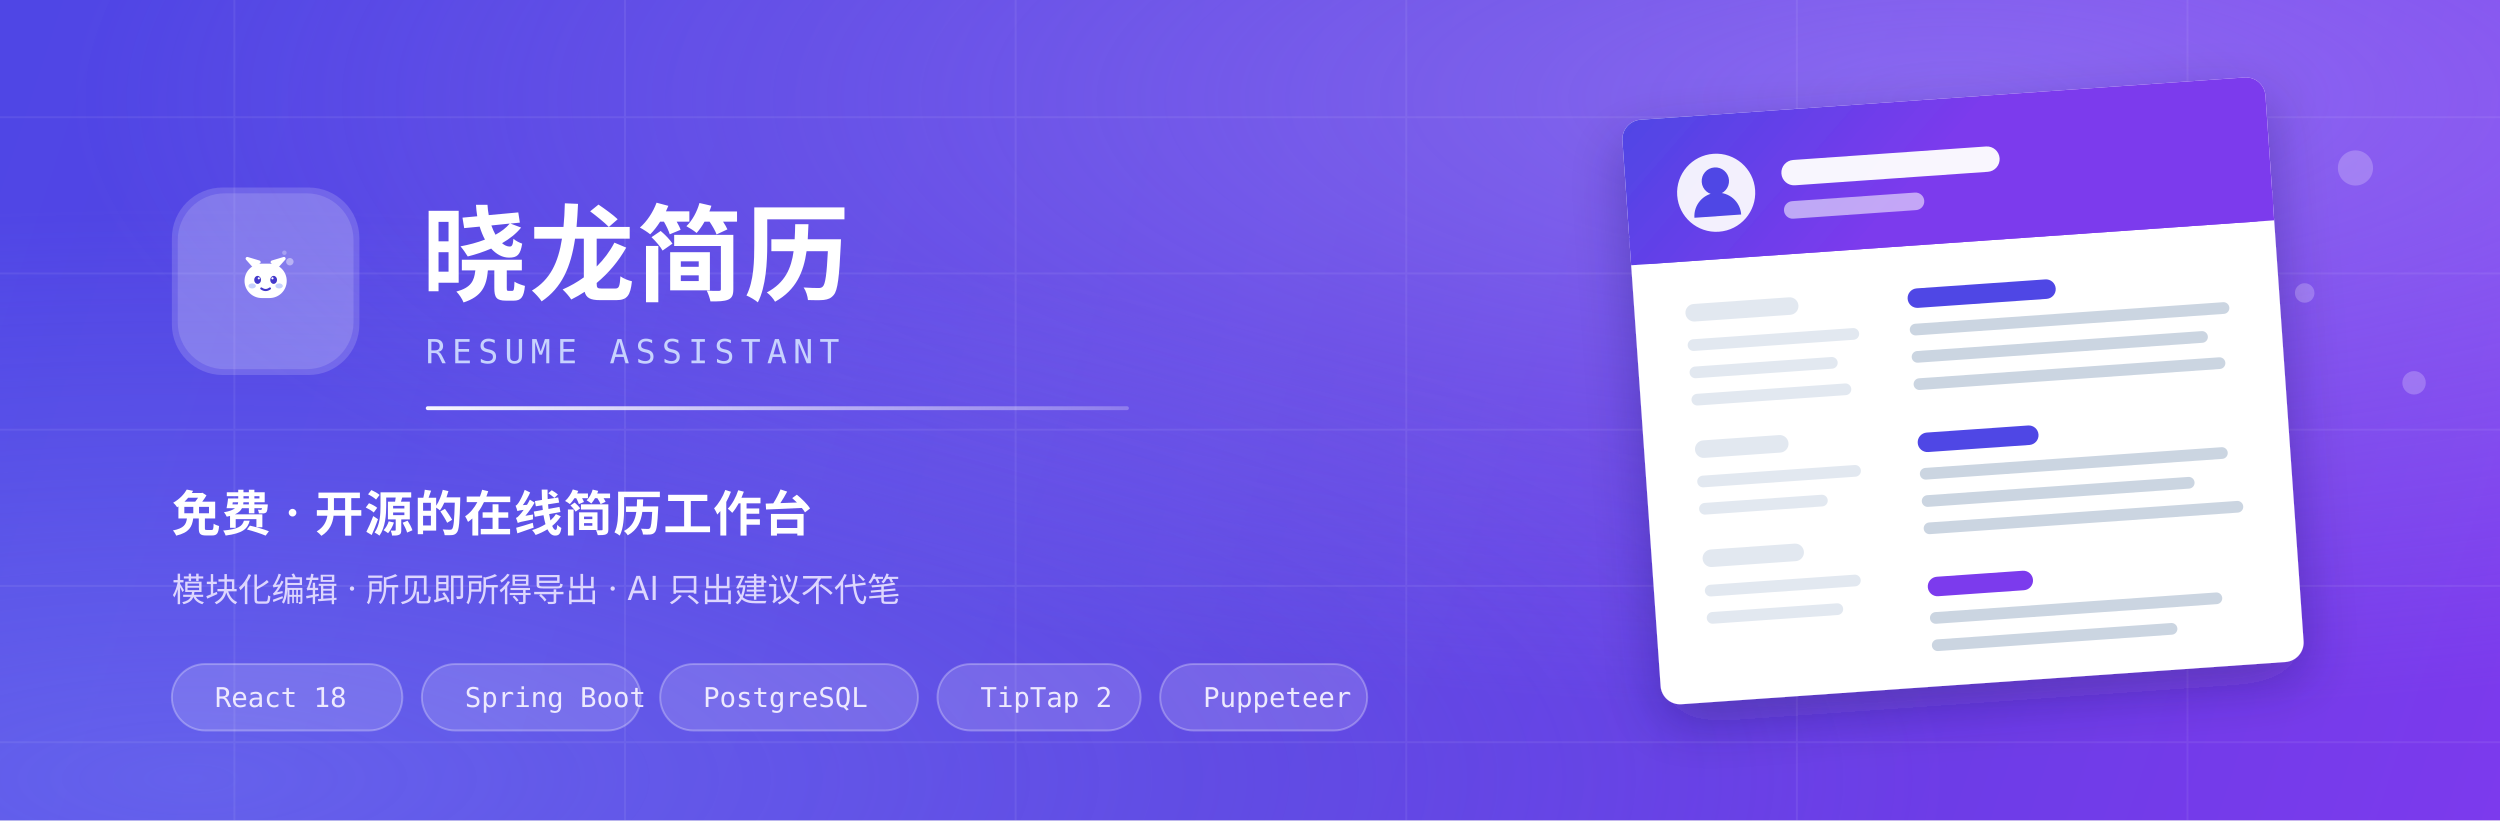
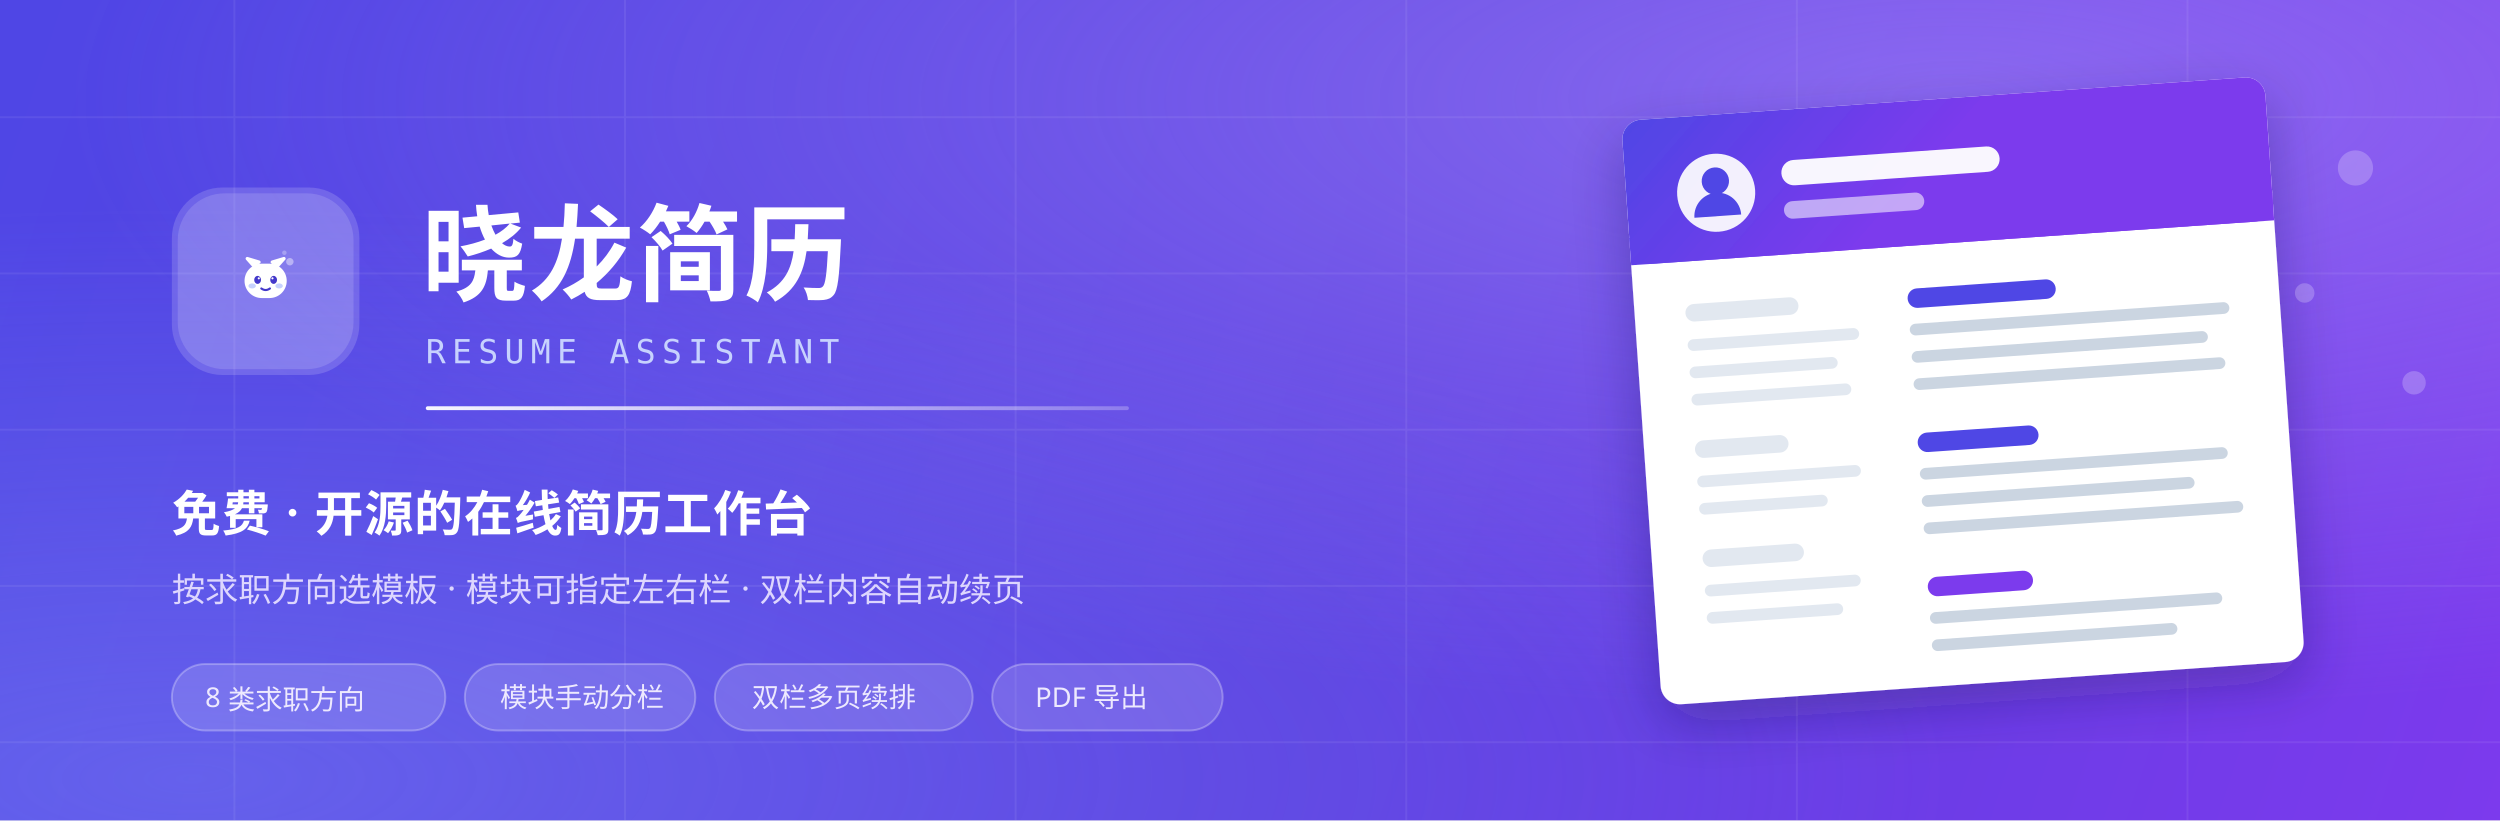
<svg xmlns="http://www.w3.org/2000/svg" width="1280" height="420" viewBox="0 0 1280 420" fill="none" role="img" aria-label="晓龙简历 · 在线简历工作台">
  <defs>
    <linearGradient id="bg" x1="0" y1="0" x2="1280" y2="420" gradientUnits="userSpaceOnUse">
      <stop offset="0" stop-color="#4F46E5" />
      <stop offset="0.55" stop-color="#5B3FE0" />
      <stop offset="1" stop-color="#7C3AED" />
    </linearGradient>
    <radialGradient id="glow" cx="0.78" cy="0.12" r="0.75">
      <stop offset="0" stop-color="#A78BFA" stop-opacity="0.55" />
      <stop offset="1" stop-color="#A78BFA" stop-opacity="0" />
    </radialGradient>
    <radialGradient id="glow2" cx="0.08" cy="0.95" r="0.7">
      <stop offset="0" stop-color="#818CF8" stop-opacity="0.40" />
      <stop offset="1" stop-color="#818CF8" stop-opacity="0" />
    </radialGradient>
    <filter id="paperShadow" x="-30%" y="-30%" width="160%" height="180%">
      <feDropShadow dx="0" dy="10" stdDeviation="14" flood-color="#1E1B4B" flood-opacity="0.30" />
    </filter>
    <linearGradient id="xlBrandGrad" x1="0" y1="0" x2="96" y2="96" gradientUnits="userSpaceOnUse">
      <stop stop-color="#4F46E5" />
      <stop offset="1" stop-color="#7C3AED" />
    </linearGradient>
    <linearGradient id="headLineFade" x1="0" y1="0" x2="1" y2="0">
      <stop offset="0" stop-color="#FFFFFF" stop-opacity="0.95" />
      <stop offset="1" stop-color="#FFFFFF" stop-opacity="0.25" />
    </linearGradient>
  </defs>
  <rect width="1280" height="420" fill="url(#bg)" />
  <rect width="1280" height="420" fill="url(#glow)" />
  <rect width="1280" height="420" fill="url(#glow2)" />
  <g opacity="0.07" stroke="#FFFFFF" stroke-width="1">
    <path d="M0 60H1280M0 140H1280M0 220H1280M0 300H1280M0 380H1280" />
    <path d="M120 0V420M320 0V420M520 0V420M720 0V420M920 0V420M1120 0V420" />
  </g>
  <g transform="translate(88, 96)">
    <rect width="96" height="96" rx="26" fill="#FFFFFF" fill-opacity="0.16" />
    <rect x="3" y="3" width="90" height="90" rx="24" fill="#FFFFFF" fill-opacity="0.14" />
    <g transform="translate(28, 26) scale(1.0)">
      <circle cx="32.4" cy="12" r="1.9" fill="#FFFFFF" fill-opacity="0.42" />
      <circle cx="29.6" cy="7.4" r="1.15" fill="#FFFFFF" fill-opacity="0.28" />
      <path d="M13.8 14 L10.6 10.4 L16.6 12.2 Z" fill="#FFFFFF" stroke="#FFFFFF" stroke-width="1.7" stroke-linejoin="round" />
      <path d="M26.2 14 L29.4 10.4 L23.4 12.2 Z" fill="#FFFFFF" stroke="#FFFFFF" stroke-width="1.7" stroke-linejoin="round" />
      <rect x="9.2" y="13" width="21.6" height="17.6" rx="8.8" fill="#FFFFFF" />
      <ellipse cx="13.1" cy="24.4" rx="1.9" ry="1.3" fill="#C7D2FE" />
      <ellipse cx="26.9" cy="24.4" rx="1.9" ry="1.3" fill="#C7D2FE" />
      <ellipse cx="15.9" cy="21.3" rx="1.75" ry="2.05" fill="#4338CA" />
      <ellipse cx="24.1" cy="21.3" rx="1.75" ry="2.05" fill="#4338CA" />
      <circle cx="16.5" cy="20.5" r="0.55" fill="#FFFFFF" />
      <circle cx="23.5" cy="20.5" r="0.55" fill="#FFFFFF" />
      <path d="M17.8 25.7 Q20 27.3 22.2 25.7" stroke="#4338CA" stroke-width="1.1" stroke-linecap="round" fill="none" />
    </g>
  </g>
  <text x="216" y="150" font-family="'PingFang SC','Microsoft YaHei','Noto Sans SC',-apple-system,sans-serif" font-size="54" font-weight="700" fill="#FFFFFF" letter-spacing="1">晓龙简历</text>
  <text x="218" y="186" font-family="'SF Mono','JetBrains Mono',Consolas,monospace" font-size="17" font-weight="500" fill="#C7D2FE" letter-spacing="3.2">RESUME ASSISTANT</text>
  <rect x="218" y="208" width="360" height="2" rx="1" fill="url(#headLineFade)" />
  <text x="88" y="272" font-family="'PingFang SC','Microsoft YaHei','Noto Sans SC',-apple-system,sans-serif" font-size="25" font-weight="600" fill="#FFFFFF" letter-spacing="0.5">免费 · 开源的在线简历工作台</text>
-   <text x="88" y="308" font-family="'PingFang SC','Microsoft YaHei','Noto Sans SC',-apple-system,sans-serif" font-size="17" font-weight="400" fill="#DDD6FE">模块化编辑 · 所见即所得导出 · AI 只出建议不代笔</text>
-   <g font-family="'SF Mono','JetBrains Mono',Consolas,monospace" font-size="14" font-weight="500">
+   <text x="88" y="308" font-family="'PingFang SC','Microsoft YaHei','Noto Sans SC',-apple-system,sans-serif" font-size="17" font-weight="400" fill="#DDD6FE">按求职方向选模板 · 模块可指定左右栏 · 双栏内容自动续页</text>
+   <g font-family="'PingFang SC','Microsoft YaHei','Noto Sans SC',sans-serif" font-size="14" font-weight="500">
    <g fill="#FFFFFF" fill-opacity="0.14" stroke="#FFFFFF" stroke-opacity="0.28">
-       <rect x="88" y="340" width="118" height="34" rx="17" />
-       <rect x="216" y="340" width="112" height="34" rx="17" />
-       <rect x="338" y="340" width="132" height="34" rx="17" />
-       <rect x="480" y="340" width="104" height="34" rx="17" />
-       <rect x="594" y="340" width="106" height="34" rx="17" />
+       <rect x="88" y="340" width="140" height="34" rx="17" />
+       <rect x="238" y="340" width="118" height="34" rx="17" />
+       <rect x="366" y="340" width="132" height="34" rx="17" />
+       <rect x="508" y="340" width="118" height="34" rx="17" />
    </g>
    <g fill="#EDE9FE">
-       <text x="110" y="362">React 18</text>
-       <text x="238" y="362">Spring Boot</text>
-       <text x="360" y="362">PostgreSQL</text>
-       <text x="502" y="362">TipTap 2</text>
-       <text x="616" y="362">Puppeteer</text>
+       <text x="105" y="362">8 类求职方向</text>
+       <text x="256" y="362">模块手动分栏</text>
+       <text x="385" y="362">双栏多页续排</text>
+       <text x="530" y="362">PDF 导出</text>
    </g>
  </g>
  <g transform="translate(830, 62) rotate(-4)" filter="url(#paperShadow)">
    <rect width="330" height="300" rx="10" fill="#FFFFFF" />
    <rect x="0" y="0" width="330" height="74" rx="10" fill="url(#xlBrandGrad)" />
    <rect x="0" y="60" width="330" height="14" fill="url(#xlBrandGrad)" />
    <circle cx="46" cy="40" r="20" fill="#FFFFFF" fill-opacity="0.92" />
    <circle cx="46" cy="34" r="7" fill="#4F46E5" />
    <path d="M34 52 a12 12 0 0 1 24 0" fill="#4F46E5" />
    <rect x="80" y="26" width="112" height="13" rx="6.5" fill="#FFFFFF" fill-opacity="0.95" />
    <rect x="80" y="47" width="72" height="9" rx="4.5" fill="#FFFFFF" fill-opacity="0.55" />
    <g fill="#E2E8F0">
      <rect x="26" y="96" width="58" height="9" rx="4.5" />
      <rect x="26" y="114" width="88" height="6" rx="3" />
      <rect x="26" y="128" width="76" height="6" rx="3" />
      <rect x="26" y="142" width="82" height="6" rx="3" />
      <rect x="26" y="166" width="48" height="9" rx="4.5" />
      <rect x="26" y="184" width="84" height="6" rx="3" />
      <rect x="26" y="198" width="66" height="6" rx="3" />
      <rect x="26" y="222" width="52" height="9" rx="4.5" />
      <rect x="26" y="240" width="80" height="6" rx="3" />
      <rect x="26" y="254" width="70" height="6" rx="3" />
    </g>
    <rect x="140" y="96" width="76" height="10" rx="5" fill="#4F46E5" />
    <rect x="140" y="114" width="164" height="6" rx="3" fill="#CBD5E1" />
    <rect x="140" y="128" width="152" height="6" rx="3" fill="#CBD5E1" />
    <rect x="140" y="142" width="160" height="6" rx="3" fill="#CBD5E1" />
    <rect x="140" y="170" width="62" height="10" rx="5" fill="#4F46E5" />
    <rect x="140" y="188" width="158" height="6" rx="3" fill="#CBD5E1" />
    <rect x="140" y="202" width="140" height="6" rx="3" fill="#CBD5E1" />
    <rect x="140" y="216" width="164" height="6" rx="3" fill="#CBD5E1" />
    <rect x="140" y="244" width="54" height="10" rx="5" fill="#7C3AED" />
    <rect x="140" y="262" width="150" height="6" rx="3" fill="#CBD5E1" />
    <rect x="140" y="276" width="126" height="6" rx="3" fill="#CBD5E1" />
  </g>
  <g fill="#FFFFFF" fill-opacity="0.22">
    <circle cx="1206" cy="86" r="9" />
    <circle cx="1180" cy="150" r="5" />
    <circle cx="1236" cy="196" r="6" />
    <circle cx="1164" cy="330" r="7" />
  </g>
</svg>
